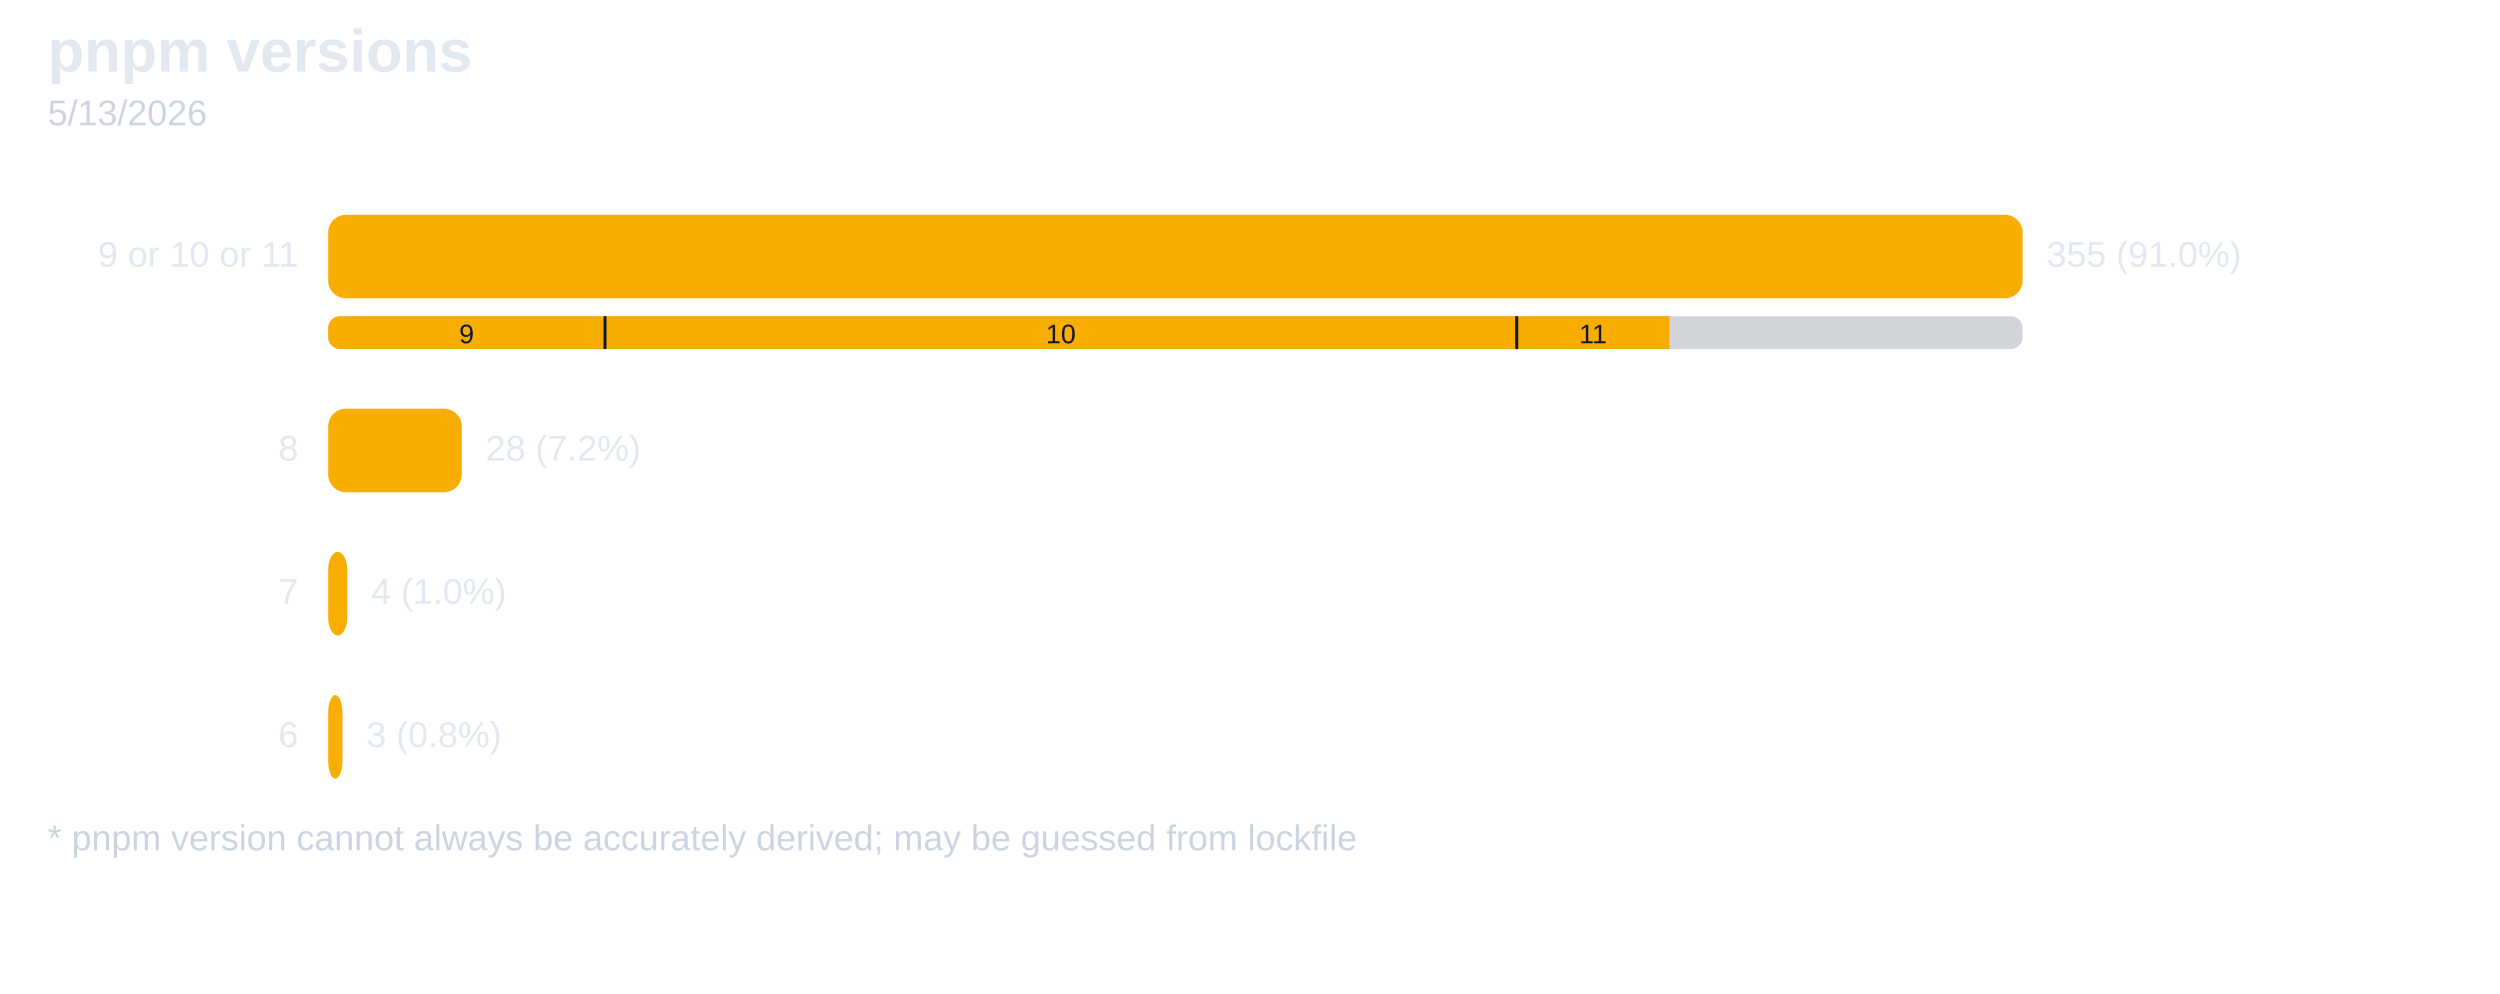
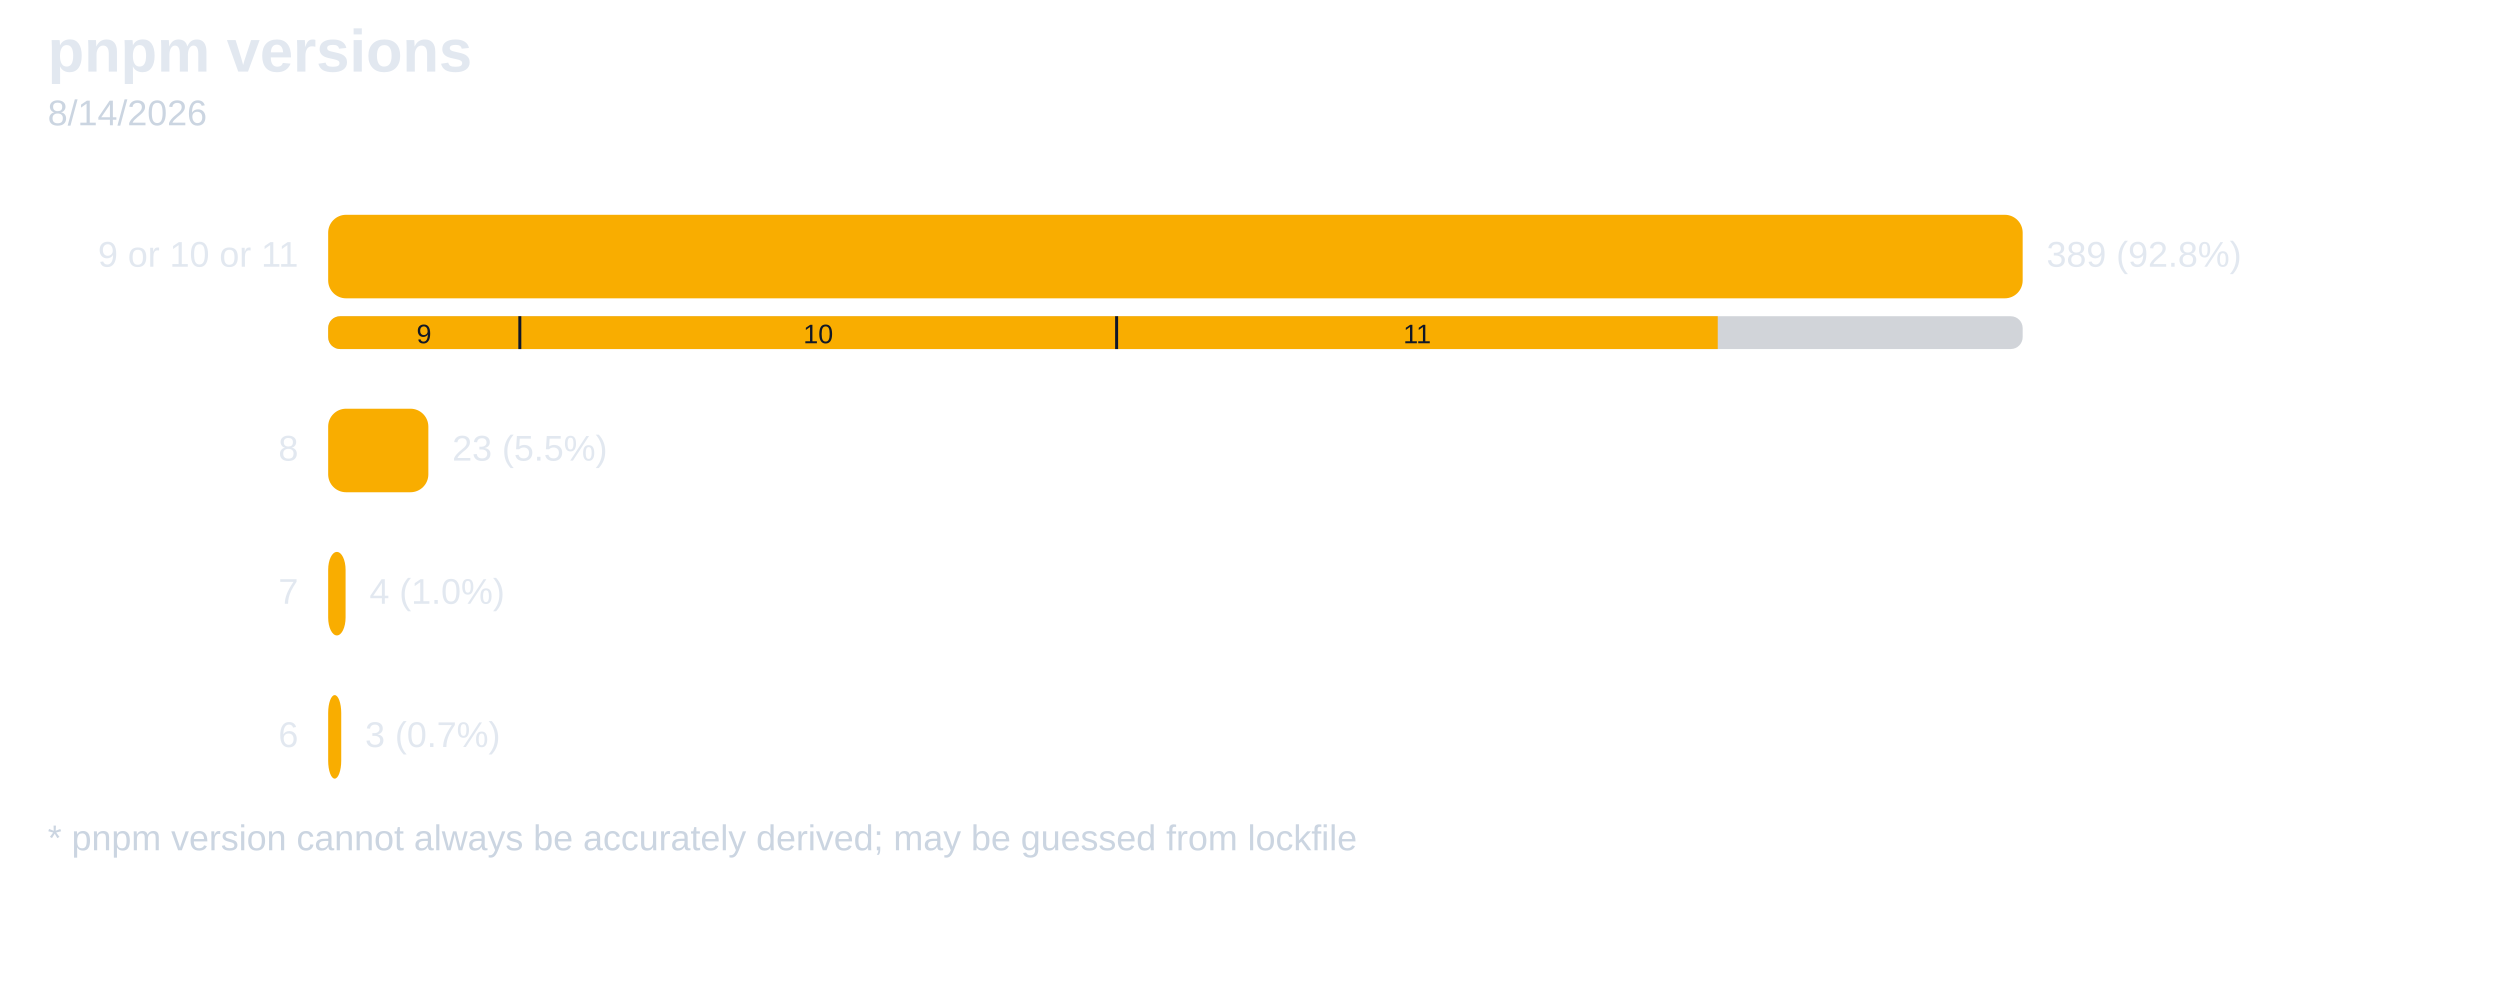
<svg xmlns="http://www.w3.org/2000/svg" width="838" height="333" viewBox="0 0 838 333" role="img" aria-label="pnpm versions">
  <style>
    text { font-family: "Helvetica Neue", Arial, sans-serif; }
    .title { font-size: 20px; font-weight: 700; fill: #e2e8f0; }
    .subtitle { font-size: 12px; fill: #cbd5e1; }
    .footer { font-size: 12px; fill: #cbd5e1; }
    .label { font-size: 12px; text-anchor: end; fill: #e2e8f0; }
    .value { font-size: 12px; fill: #e2e8f0; }
  </style>
  <text class="title" x="16" y="24">pnpm versions</text>
-   <text class="subtitle" x="16" y="42">5/13/2026</text>
+   <text class="subtitle" x="16" y="42">8/14/2026</text>
  <g class="bars">
    <g class="bar" data-label="9 or 10 or 11">
      <text class="label" x="100" y="86" dominant-baseline="middle">9 or 10 or 11</text>
      <rect x="110" y="72" width="568" height="28" rx="6" fill="#f9ad00" />
-       <text class="value" x="686" y="86" dominant-baseline="middle">355 (91.0%)</text>
+       <text class="value" x="686" y="86" dominant-baseline="middle">389 (92.8%)</text>
      <clipPath id="mini-bar-dark-0-9-or-10-or-11">
        <rect x="110" y="106" width="568" height="11" rx="4" />
      </clipPath>
      <rect x="110" y="106" width="568" height="11" rx="4" fill="#475569" opacity="0.25" />
      <g clip-path="url(#mini-bar-dark-0-9-or-10-or-11)">
-         <rect x="110" y="106" width="92.8" height="11" fill="#f9ad00" />
-         <text x="156.4" y="112.5" text-anchor="middle" dominant-baseline="middle" font-size="9" fill="#111827">9</text>
-         <rect x="202.8" y="106" width="305.6" height="11" fill="#f9ad00" />
-         <line x1="202.8" y1="106" x2="202.8" y2="117" stroke="#0f172a" stroke-width="1" />
-         <text x="355.6" y="112.5" text-anchor="middle" dominant-baseline="middle" font-size="9" fill="#111827">10</text>
-         <rect x="508.4" y="106" width="51.2" height="11" fill="#f9ad00" />
-         <line x1="508.4" y1="106" x2="508.4" y2="117" stroke="#0f172a" stroke-width="1" />
-         <text x="534" y="112.5" text-anchor="middle" dominant-baseline="middle" font-size="9" fill="#111827">11</text>
+         <rect x="110" y="106" width="64.247" height="11" fill="#f9ad00" />
+         <text x="142.123" y="112.5" text-anchor="middle" dominant-baseline="middle" font-size="9" fill="#111827">9</text>
+         <rect x="174.247" y="106" width="200.041" height="11" fill="#f9ad00" />
+         <line x1="174.247" y1="106" x2="174.247" y2="117" stroke="#0f172a" stroke-width="1" />
+         <text x="274.267" y="112.5" text-anchor="middle" dominant-baseline="middle" font-size="9" fill="#111827">10</text>
+         <rect x="374.288" y="106" width="201.501" height="11" fill="#f9ad00" />
+         <line x1="374.288" y1="106" x2="374.288" y2="117" stroke="#0f172a" stroke-width="1" />
+         <text x="475.039" y="112.5" text-anchor="middle" dominant-baseline="middle" font-size="9" fill="#111827">11</text>
      </g>
    </g>
    <g class="bar" data-label="8">
      <text class="label" x="100" y="151" dominant-baseline="middle">8</text>
-       <rect x="110" y="137" width="44.8" height="28" rx="6" fill="#f9ad00" />
-       <text class="value" x="162.8" y="151" dominant-baseline="middle">28 (7.2%)</text>
+       <rect x="110" y="137" width="33.584" height="28" rx="6" fill="#f9ad00" />
+       <text class="value" x="151.584" y="151" dominant-baseline="middle">23 (5.5%)</text>
    </g>
    <g class="bar" data-label="7">
      <text class="label" x="100" y="199" dominant-baseline="middle">7</text>
-       <rect x="110" y="185" width="6.4" height="28" rx="6" fill="#f9ad00" />
-       <text class="value" x="124.4" y="199" dominant-baseline="middle">4 (1.0%)</text>
+       <rect x="110" y="185" width="5.841" height="28" rx="6" fill="#f9ad00" />
+       <text class="value" x="123.841" y="199" dominant-baseline="middle">4 (1.0%)</text>
    </g>
    <g class="bar" data-label="6">
      <text class="label" x="100" y="247" dominant-baseline="middle">6</text>
-       <rect x="110" y="233" width="4.8" height="28" rx="6" fill="#f9ad00" />
-       <text class="value" x="122.8" y="247" dominant-baseline="middle">3 (0.8%)</text>
+       <rect x="110" y="233" width="4.38" height="28" rx="6" fill="#f9ad00" />
+       <text class="value" x="122.38" y="247" dominant-baseline="middle">3 (0.7%)</text>
    </g>
  </g>
  <text class="footer" x="16" y="285">* pnpm version cannot always be accurately derived; may be guessed from lockfile</text>
</svg>
